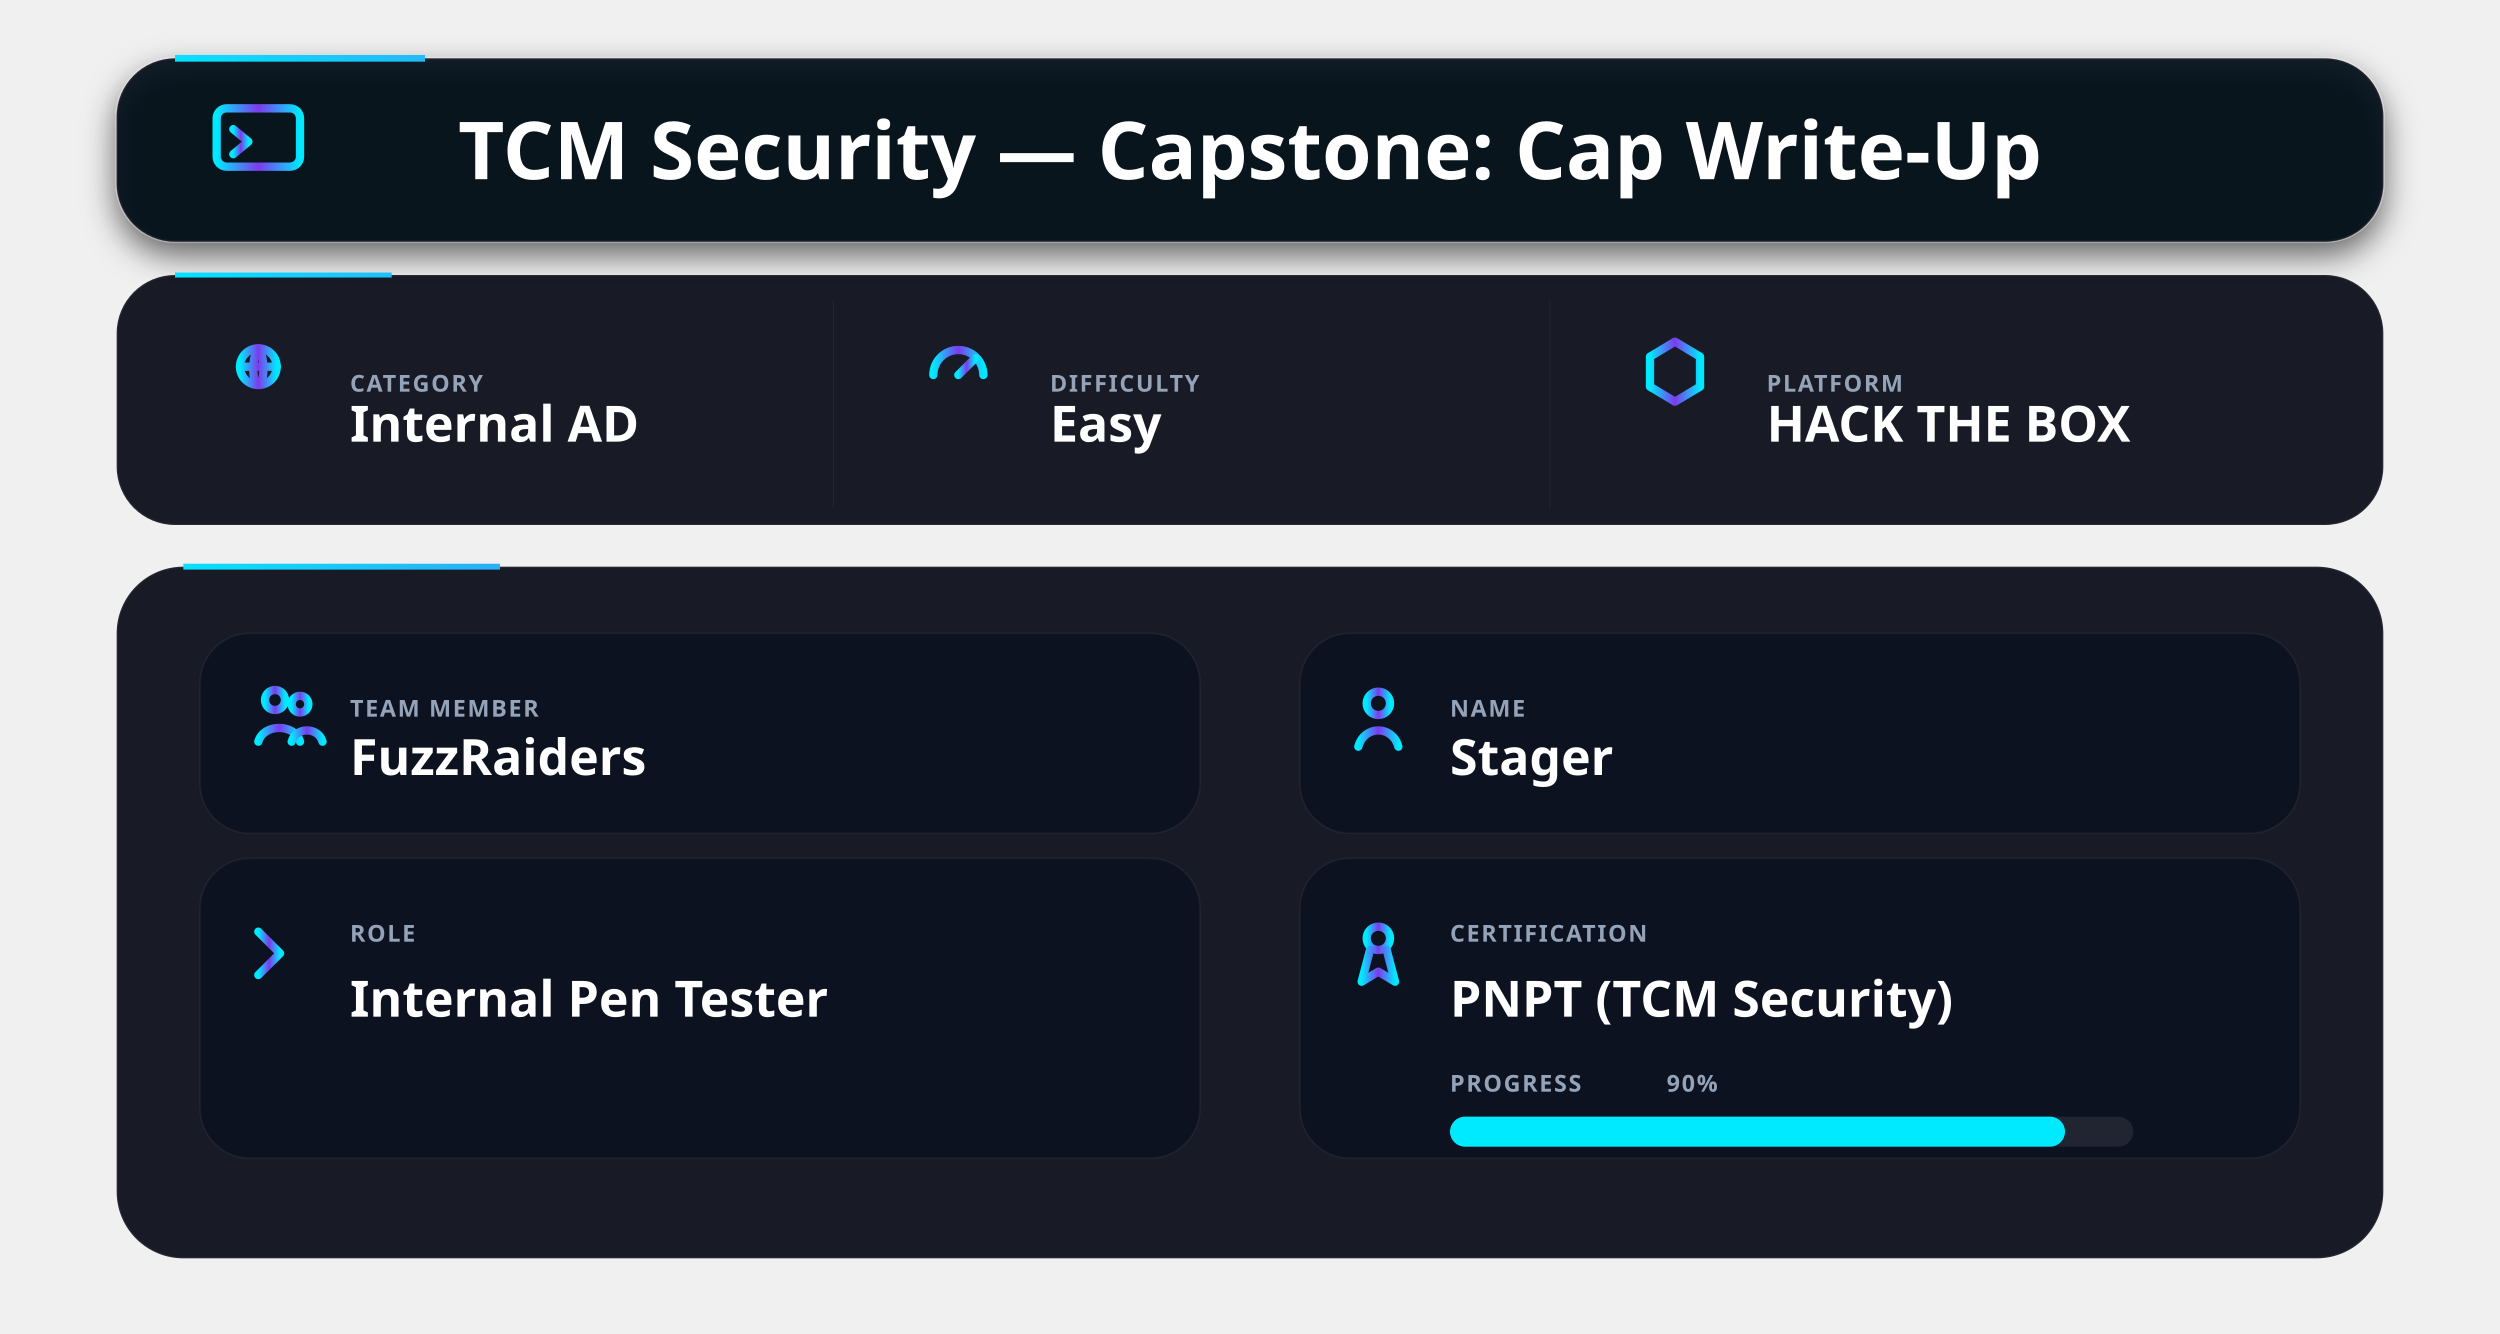
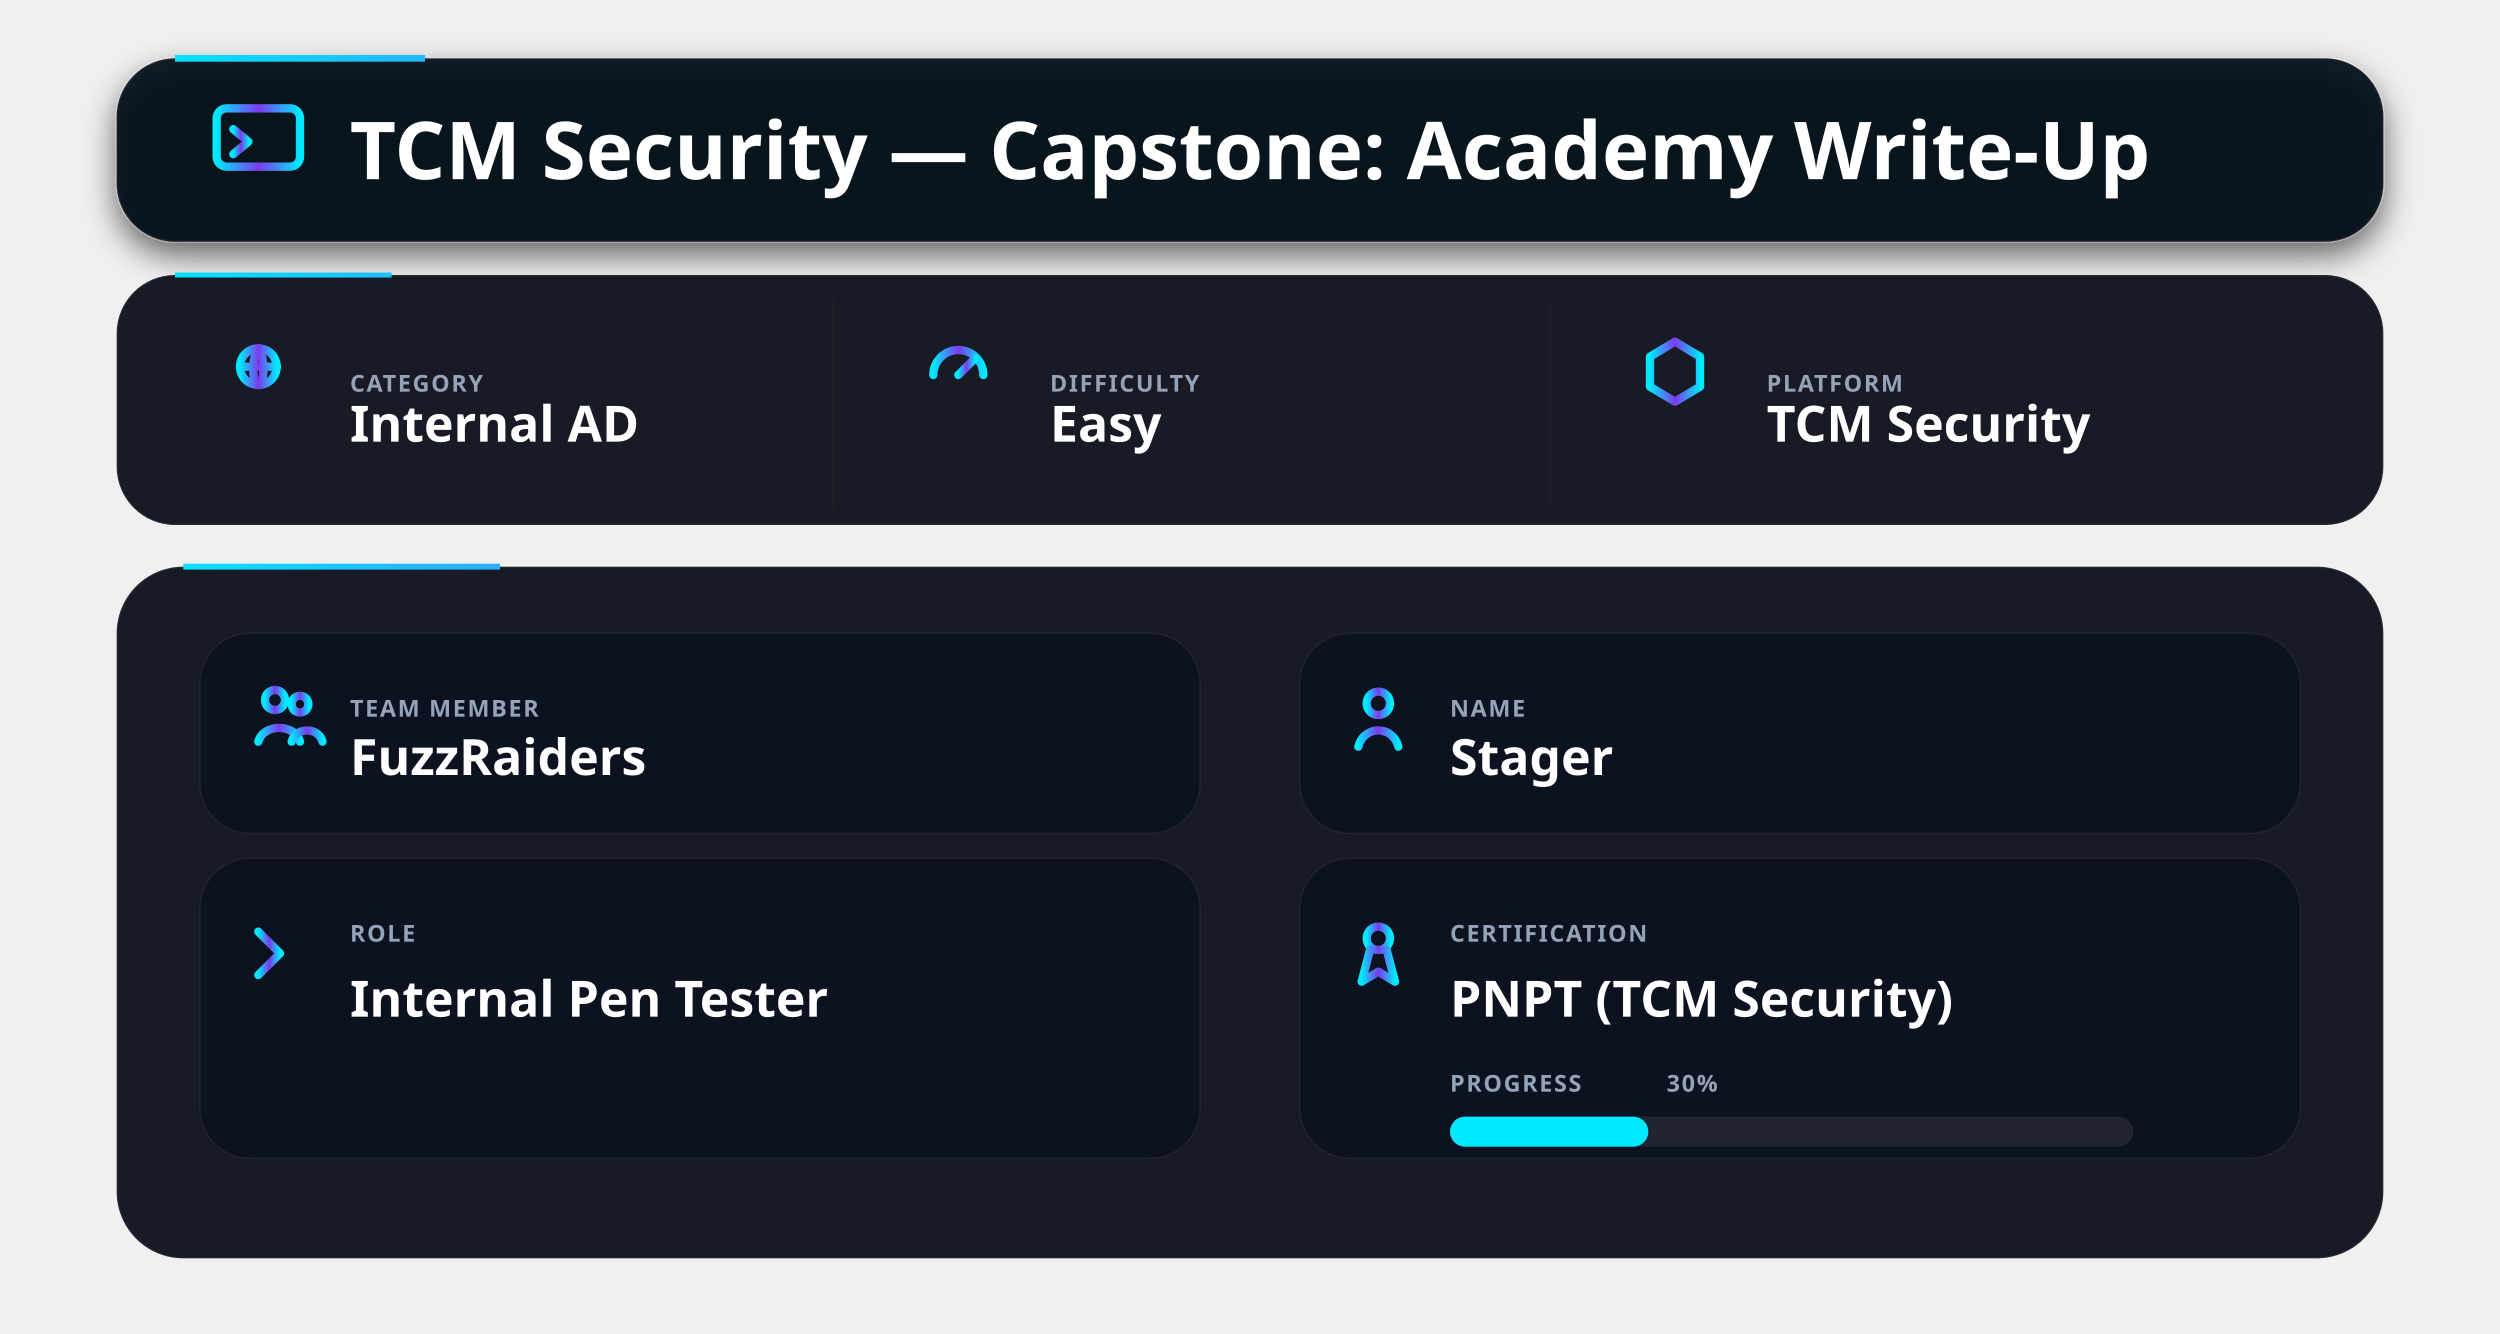
<svg xmlns="http://www.w3.org/2000/svg" width="3000" height="1600" viewBox="0 0 3000 1600">
  <defs>
    <linearGradient id="accent" x1="0" y1="0" x2="1" y2="0">
      <stop offset="0%" stop-color="#00eaff" />
      <stop offset="50%" stop-color="#7c3aed" />
      <stop offset="100%" stop-color="#00eaff" />
      <animate attributeName="x1" values="0;1;0" dur="7s" repeatCount="indefinite" />
      <animate attributeName="x2" values="1;0;1" dur="7s" repeatCount="indefinite" />
    </linearGradient>
    <linearGradient id="progressGrad" x1="-600" y1="0" x2="600" y2="0" gradientUnits="userSpaceOnUse">
      <stop offset="0%" stop-color="#7c3aed" />
      <stop offset="100%" stop-color="#00eaff" />
      <animate attributeName="x1" values="-600;600" dur="3s" repeatCount="indefinite" />
      <animate attributeName="x2" values="600;1800" dur="3s" repeatCount="indefinite" />
    </linearGradient>
    <filter id="shadow" x="-30%" y="-30%" width="160%" height="160%">
      <feDropShadow dx="0" dy="16" stdDeviation="20" flood-color="#000" flood-opacity="0.65" />
    </filter>
    <style>
      .panel { fill:#060914; fill-opacity:0.92; stroke:#ffffff; stroke-opacity:0.06; stroke-width:3; }
      .box { fill:#0c1220; fill-opacity:0.88; stroke:#ffffff; stroke-opacity:0.05; stroke-width:2; }

      .title { font:900 96px ui-monospace; fill:#ffffff; }
      .label { font:900 28px ui-monospace; fill:#94a3b8; letter-spacing:2px; }
      .value { font:900 60px ui-monospace; fill:#ffffff; }

      .icon { fill:none; stroke:url(#accent); stroke-width:10; stroke-linecap:round; stroke-linejoin:round; }
    </style>
  </defs>
  <g filter="url(#shadow)">
    <rect x="140" y="70" width="2720" height="220" rx="70" class="panel" />
  </g>
  <rect x="140" y="70" width="2720" height="220" rx="70" fill="none" stroke="url(#accent)" stroke-width="8" stroke-dasharray="300 9000">
    <animate attributeName="stroke-dashoffset" values="0;-9300" dur="3.2s" repeatCount="indefinite" />
  </rect>
  <g transform="translate(260,130)">
    <rect x="0" y="0" width="100" height="70" rx="12" class="icon" />
    <path d="M20 25l18 15-18 15" class="icon" />
    <path d="M50 50h25" class="icon" />
  </g>
  <text x="1500" y="215" text-anchor="middle" class="title">
-   TCM Security — Capstone: Cap Write-Up
+   TCM Security — Capstone: Academy Write-Up
  </text>
  <rect x="140" y="330" width="2720" height="300" rx="70" class="panel" />
  <rect x="140" y="330" width="2720" height="300" rx="70" fill="none" stroke="url(#accent)" stroke-width="6" stroke-dasharray="260 8500">
    <animate attributeName="stroke-dashoffset" values="0;-8760" dur="4s" repeatCount="indefinite" />
  </rect>
  <line x1="1000" y1="360" x2="1000" y2="610" stroke="#ffffff" stroke-opacity="0.06" />
  <line x1="1860" y1="360" x2="1860" y2="610" stroke="#ffffff" stroke-opacity="0.06" />
  <g transform="translate(280,410)">
    <circle cx="30" cy="30" r="22" class="icon" />
    <path d="M8 30h44M30 8c8 8 8 44 0 44M30 8c-8 8-8 44 0 44" class="icon" />
  </g>
  <text x="420" y="470" class="label">CATEGORY</text>
  <text x="420" y="530" class="value">Internal AD</text>
  <g transform="translate(1120,410)">
    <path d="M0 40a30 30 0 0 1 60 0" class="icon" />
    <path d="M30 40l20-20" class="icon" />
  </g>
  <text x="1260" y="470" class="label">DIFFICULTY</text>
  <text x="1260" y="530" class="value">Easy</text>
  <g transform="translate(1980,410)">
    <path d="M30 0l30 18v36L30 72 0 54V18z" class="icon" />
  </g>
  <text x="2120" y="470" class="label">PLATFORM</text>
-   <text x="2120" y="530" class="value">HACK THE BOX</text>
+   <text x="2120" y="530" class="value">TCM Security</text>
  <rect x="140" y="680" width="2720" height="830" rx="80" class="panel" />
  <rect x="140" y="680" width="2720" height="830" rx="80" fill="none" stroke="url(#accent)" stroke-width="7" stroke-dasharray="380 13000">
    <animate attributeName="stroke-dashoffset" values="0;-13400" dur="5s" repeatCount="indefinite" />
  </rect>
  <rect x="240" y="760" width="1200" height="240" rx="60" class="box" />
  <rect x="1560" y="760" width="1200" height="240" rx="60" class="box" />
  <rect x="240" y="1030" width="1200" height="360" rx="60" class="box" />
  <rect x="1560" y="1030" width="1200" height="360" rx="60" class="box" />
  <g transform="translate(300,820)">
    <circle cx="30" cy="20" r="12" class="icon" />
    <circle cx="60" cy="25" r="10" class="icon" />
    <path d="M10 70c6-22 44-22 50 0" class="icon" />
    <path d="M50 70c5-18 32-18 37 0" class="icon" />
  </g>
  <text x="420" y="860" class="label">TEAM MEMBER</text>
  <text x="420" y="930" class="value">FuzzRaiders</text>
  <g transform="translate(1620,820)">
    <circle cx="34" cy="24" r="14" class="icon" />
    <path d="M10 76c7-26 41-26 48 0" class="icon" />
  </g>
  <text x="1740" y="860" class="label">NAME</text>
  <text x="1740" y="930" class="value">Stager</text>
  <g transform="translate(300,1100)">
    <path d="M10 18l26 26-26 26" class="icon" />
    <path d="M46 70h46" class="icon" />
  </g>
  <text x="420" y="1130" class="label">ROLE</text>
  <text x="420" y="1220" class="value">Internal Pen Tester</text>
  <g transform="translate(1620,1100)">
    <circle cx="34" cy="26" r="14" class="icon" />
    <path d="M24 40l-10 38 20-12 20 12-10-38" class="icon" />
  </g>
  <text x="1740" y="1130" class="label">CERTIFICATION</text>
  <text x="1740" y="1220" class="value">PNPT (TCM Security)</text>
  <text x="1740" y="1310" class="label">PROGRESS</text>
-   <text x="2000" y="1310" class="label">90%</text>
+   <text x="2000" y="1310" class="label">30%</text>
  <rect x="1740" y="1340" width="820" height="36" rx="18" fill="#ffffff" fill-opacity="0.08" />
-   <rect x="1740" y="1340" width="738" height="36" rx="18" fill="url(#progressGrad)">
+   <rect x="1740" y="1340" width="238" height="36" rx="18" fill="url(#progressGrad)">
    <animate attributeName="fill-opacity" values="0.6;1;0.6" dur="2s" repeatCount="indefinite" />
  </rect>
</svg>
